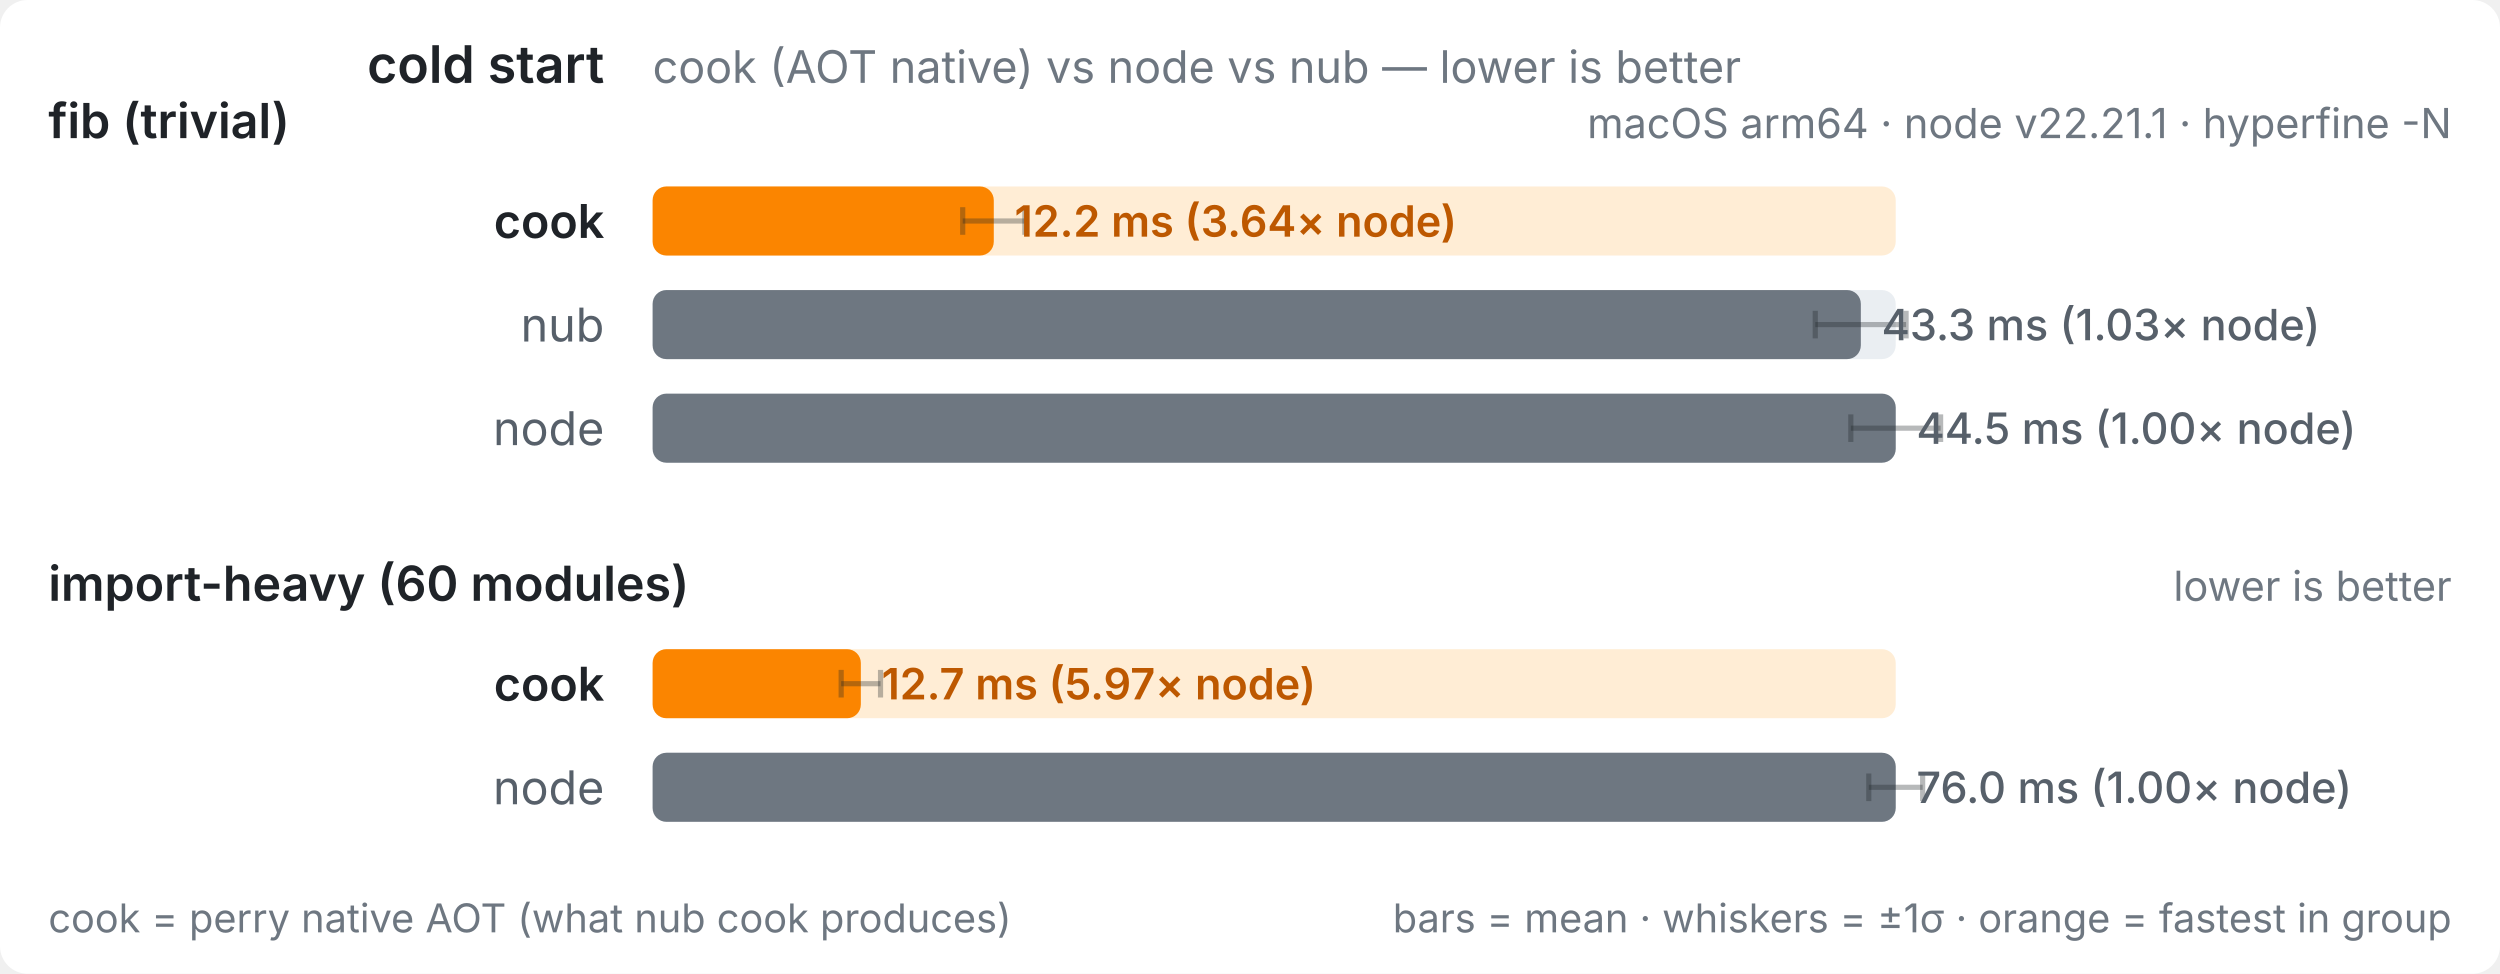
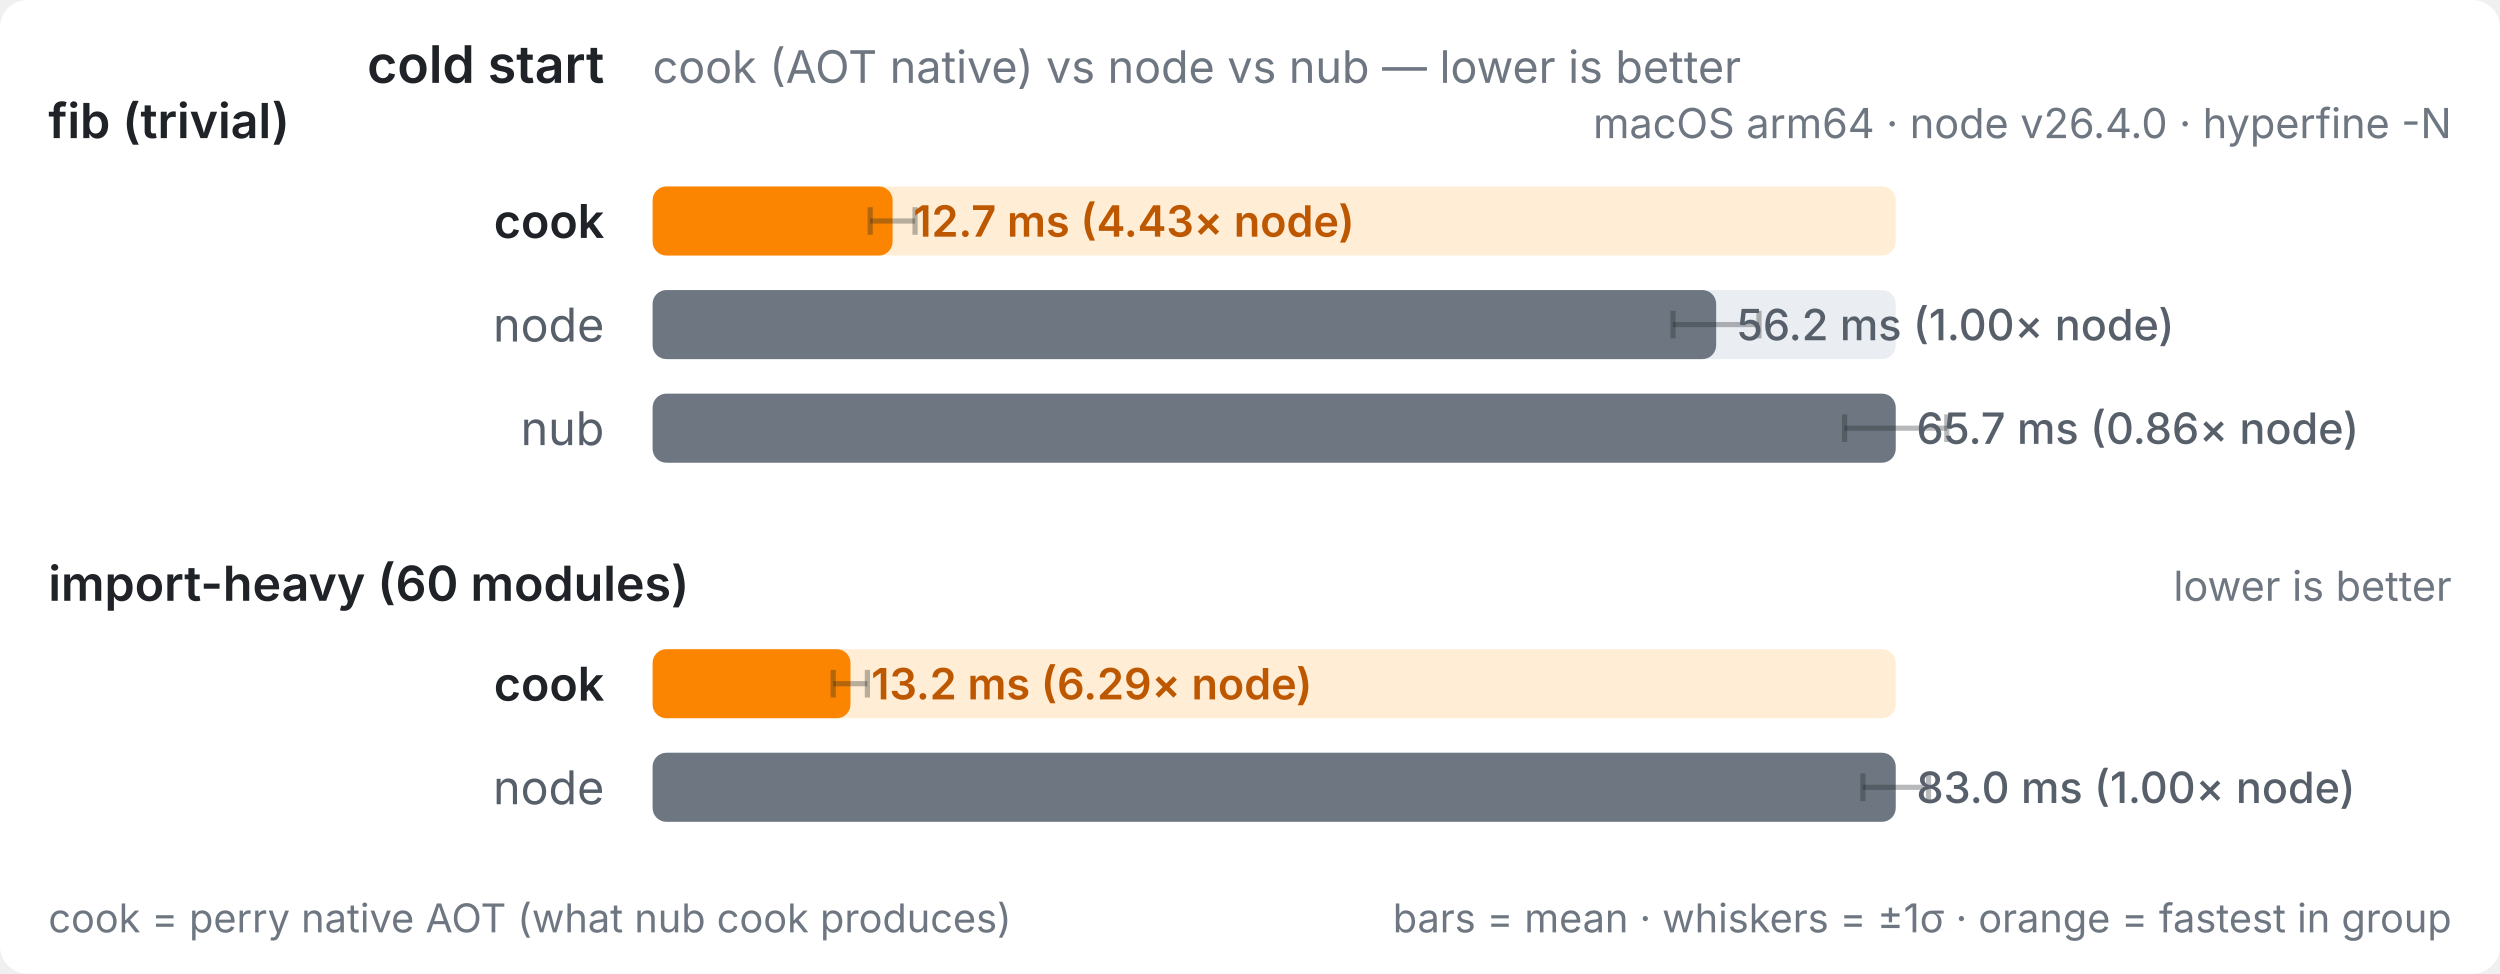
<svg xmlns="http://www.w3.org/2000/svg" viewBox="0 0 724 282" width="724" height="282" role="img" aria-label="cold start across approaches, fib and import-heavy scripts, lower is better">
  <rect x="0" y="0" width="724" height="282" rx="8" fill="#ffffff" />
  <text x="175" y="24" text-anchor="end" font-size="15" font-weight="600" fill="#1f2328" font-family="-apple-system, BlinkMacSystemFont, 'Segoe UI', system-ui, sans-serif">cold start</text>
  <text x="189" y="24" font-size="13" fill="#6e7781" font-family="-apple-system, BlinkMacSystemFont, 'Segoe UI', system-ui, sans-serif">cook (AOT native) vs node vs nub — lower is better</text>
  <text x="14" y="40" font-size="14" font-weight="600" fill="#1f2328" font-family="-apple-system, BlinkMacSystemFont, 'Segoe UI', system-ui, sans-serif">fib (trivial)</text>
-   <text x="710" y="40" text-anchor="end" font-size="12" fill="#6e7781" font-family="-apple-system, BlinkMacSystemFont, 'Segoe UI', system-ui, sans-serif">macOS arm64 · node v22.21.1 · hyperfine -N</text>
+   <text x="710" y="40" text-anchor="end" font-size="12" fill="#6e7781" font-family="-apple-system, BlinkMacSystemFont, 'Segoe UI', system-ui, sans-serif">macOS arm64 · node v26.4.0 · hyperfine -N</text>
  <text x="175" y="64" text-anchor="end" dominant-baseline="central" font-size="13.5" font-weight="600" fill="#1f2328" font-family="-apple-system, BlinkMacSystemFont, 'Segoe UI', system-ui, sans-serif">cook</text>
  <rect x="189" y="54" width="360" height="20" rx="4" fill="#ffedd5" />
-   <rect x="189" y="54" width="98.8" height="20" rx="4" fill="#fb8500" />
-   <line x1="278.8" x2="296.8" y1="64" y2="64" stroke="#1f2328" stroke-opacity="0.32" stroke-width="1.5" />
-   <line x1="278.8" x2="278.8" y1="60" y2="68" stroke="#1f2328" stroke-opacity="0.32" stroke-width="1.5" />
-   <line x1="296.8" x2="296.8" y1="60" y2="68" stroke="#1f2328" stroke-opacity="0.32" stroke-width="1.5" />
-   <text x="293.8" y="64" dominant-baseline="central" font-size="12.5" font-weight="600" fill="#bd5800" font-family="-apple-system, BlinkMacSystemFont, 'Segoe UI', system-ui, sans-serif">12.2 ms (3.64× node)</text>
-   <text x="175" y="94" text-anchor="end" dominant-baseline="central" font-size="13.5" font-weight="400" fill="#57606a" font-family="-apple-system, BlinkMacSystemFont, 'Segoe UI', system-ui, sans-serif">nub</text>
+   <rect x="189" y="54" width="69.5" height="20" rx="4" fill="#fb8500" />
+   <line x1="252.0" x2="265.0" y1="64" y2="64" stroke="#1f2328" stroke-opacity="0.32" stroke-width="1.5" />
+   <line x1="252.0" x2="252.0" y1="60" y2="68" stroke="#1f2328" stroke-opacity="0.32" stroke-width="1.5" />
+   <line x1="265.0" x2="265.0" y1="60" y2="68" stroke="#1f2328" stroke-opacity="0.32" stroke-width="1.5" />
+   <text x="264.5" y="64" dominant-baseline="central" font-size="12.5" font-weight="600" fill="#bd5800" font-family="-apple-system, BlinkMacSystemFont, 'Segoe UI', system-ui, sans-serif">12.7 ms (4.43× node)</text>
+   <text x="175" y="94" text-anchor="end" dominant-baseline="central" font-size="13.5" font-weight="400" fill="#57606a" font-family="-apple-system, BlinkMacSystemFont, 'Segoe UI', system-ui, sans-serif">node</text>
  <rect x="189" y="84" width="360" height="20" rx="4" fill="#eaeef2" />
-   <rect x="189" y="84" width="349.9" height="20" rx="4" fill="#6e7781" />
-   <line x1="525.7" x2="552.0" y1="94" y2="94" stroke="#1f2328" stroke-opacity="0.32" stroke-width="1.5" />
-   <line x1="525.7" x2="525.7" y1="90" y2="98" stroke="#1f2328" stroke-opacity="0.32" stroke-width="1.5" />
-   <line x1="552.0" x2="552.0" y1="90" y2="98" stroke="#1f2328" stroke-opacity="0.32" stroke-width="1.5" />
-   <text x="544.9" y="94" dominant-baseline="central" font-size="12.5" font-weight="500" fill="#57606a" font-family="-apple-system, BlinkMacSystemFont, 'Segoe UI', system-ui, sans-serif">43.3 ms (1.03× node)</text>
-   <text x="175" y="124" text-anchor="end" dominant-baseline="central" font-size="13.5" font-weight="400" fill="#57606a" font-family="-apple-system, BlinkMacSystemFont, 'Segoe UI', system-ui, sans-serif">node</text>
+   <rect x="189" y="84" width="308.0" height="20" rx="4" fill="#6e7781" />
+   <line x1="484.5" x2="509.4" y1="94" y2="94" stroke="#1f2328" stroke-opacity="0.32" stroke-width="1.5" />
+   <line x1="484.5" x2="484.5" y1="90" y2="98" stroke="#1f2328" stroke-opacity="0.32" stroke-width="1.5" />
+   <line x1="509.4" x2="509.4" y1="90" y2="98" stroke="#1f2328" stroke-opacity="0.32" stroke-width="1.5" />
+   <text x="503.0" y="94" dominant-baseline="central" font-size="12.5" font-weight="500" fill="#57606a" font-family="-apple-system, BlinkMacSystemFont, 'Segoe UI', system-ui, sans-serif">56.2 ms (1.00× node)</text>
+   <text x="175" y="124" text-anchor="end" dominant-baseline="central" font-size="13.5" font-weight="400" fill="#57606a" font-family="-apple-system, BlinkMacSystemFont, 'Segoe UI', system-ui, sans-serif">nub</text>
  <rect x="189" y="114" width="360" height="20" rx="4" fill="#eaeef2" />
  <rect x="189" y="114" width="360.0" height="20" rx="4" fill="#6e7781" />
-   <line x1="536.0" x2="562.0" y1="124" y2="124" stroke="#1f2328" stroke-opacity="0.32" stroke-width="1.5" />
-   <line x1="536.0" x2="536.0" y1="120" y2="128" stroke="#1f2328" stroke-opacity="0.32" stroke-width="1.5" />
-   <line x1="562.0" x2="562.0" y1="120" y2="128" stroke="#1f2328" stroke-opacity="0.32" stroke-width="1.5" />
-   <text x="555.0" y="124" dominant-baseline="central" font-size="12.5" font-weight="500" fill="#57606a" font-family="-apple-system, BlinkMacSystemFont, 'Segoe UI', system-ui, sans-serif">44.5 ms (1.00× node)</text>
+   <line x1="534.2" x2="563.8" y1="124" y2="124" stroke="#1f2328" stroke-opacity="0.32" stroke-width="1.5" />
+   <line x1="534.2" x2="534.2" y1="120" y2="128" stroke="#1f2328" stroke-opacity="0.32" stroke-width="1.5" />
+   <line x1="563.8" x2="563.8" y1="120" y2="128" stroke="#1f2328" stroke-opacity="0.32" stroke-width="1.5" />
+   <text x="555.0" y="124" dominant-baseline="central" font-size="12.5" font-weight="500" fill="#57606a" font-family="-apple-system, BlinkMacSystemFont, 'Segoe UI', system-ui, sans-serif">65.7 ms (0.86× node)</text>
  <text x="14" y="174" font-size="14" font-weight="600" fill="#1f2328" font-family="-apple-system, BlinkMacSystemFont, 'Segoe UI', system-ui, sans-serif">import-heavy (60 modules)</text>
  <text x="710" y="174" text-anchor="end" font-size="12" fill="#6e7781" font-family="-apple-system, BlinkMacSystemFont, 'Segoe UI', system-ui, sans-serif">lower is better</text>
  <text x="175" y="198" text-anchor="end" dominant-baseline="central" font-size="13.5" font-weight="600" fill="#1f2328" font-family="-apple-system, BlinkMacSystemFont, 'Segoe UI', system-ui, sans-serif">cook</text>
  <rect x="189" y="188" width="360" height="20" rx="4" fill="#ffedd5" />
-   <rect x="189" y="188" width="60.3" height="20" rx="4" fill="#fb8500" />
-   <line x1="243.6" x2="255.0" y1="198" y2="198" stroke="#1f2328" stroke-opacity="0.32" stroke-width="1.5" />
-   <line x1="243.6" x2="243.6" y1="194" y2="202" stroke="#1f2328" stroke-opacity="0.32" stroke-width="1.5" />
-   <line x1="255.0" x2="255.0" y1="194" y2="202" stroke="#1f2328" stroke-opacity="0.32" stroke-width="1.5" />
-   <text x="255.3" y="198" dominant-baseline="central" font-size="12.5" font-weight="600" fill="#bd5800" font-family="-apple-system, BlinkMacSystemFont, 'Segoe UI', system-ui, sans-serif">12.7 ms (5.97× node)</text>
+   <rect x="189" y="188" width="57.3" height="20" rx="4" fill="#fb8500" />
+   <line x1="241.3" x2="251.2" y1="198" y2="198" stroke="#1f2328" stroke-opacity="0.32" stroke-width="1.5" />
+   <line x1="241.3" x2="241.3" y1="194" y2="202" stroke="#1f2328" stroke-opacity="0.32" stroke-width="1.5" />
+   <line x1="251.2" x2="251.2" y1="194" y2="202" stroke="#1f2328" stroke-opacity="0.32" stroke-width="1.5" />
+   <text x="252.3" y="198" dominant-baseline="central" font-size="12.5" font-weight="600" fill="#bd5800" font-family="-apple-system, BlinkMacSystemFont, 'Segoe UI', system-ui, sans-serif">13.2 ms (6.29× node)</text>
  <text x="175" y="228" text-anchor="end" dominant-baseline="central" font-size="13.5" font-weight="400" fill="#57606a" font-family="-apple-system, BlinkMacSystemFont, 'Segoe UI', system-ui, sans-serif">node</text>
  <rect x="189" y="218" width="360" height="20" rx="4" fill="#eaeef2" />
  <rect x="189" y="218" width="360.0" height="20" rx="4" fill="#6e7781" />
-   <line x1="541.2" x2="556.8" y1="228" y2="228" stroke="#1f2328" stroke-opacity="0.32" stroke-width="1.5" />
-   <line x1="541.2" x2="541.2" y1="224" y2="232" stroke="#1f2328" stroke-opacity="0.32" stroke-width="1.5" />
-   <line x1="556.8" x2="556.8" y1="224" y2="232" stroke="#1f2328" stroke-opacity="0.32" stroke-width="1.5" />
-   <text x="555.0" y="228" dominant-baseline="central" font-size="12.5" font-weight="500" fill="#57606a" font-family="-apple-system, BlinkMacSystemFont, 'Segoe UI', system-ui, sans-serif">76.0 ms (1.00× node)</text>
+   <line x1="539.5" x2="558.5" y1="228" y2="228" stroke="#1f2328" stroke-opacity="0.32" stroke-width="1.5" />
+   <line x1="539.5" x2="539.5" y1="224" y2="232" stroke="#1f2328" stroke-opacity="0.32" stroke-width="1.5" />
+   <line x1="558.5" x2="558.5" y1="224" y2="232" stroke="#1f2328" stroke-opacity="0.32" stroke-width="1.5" />
+   <text x="555.0" y="228" dominant-baseline="central" font-size="12.5" font-weight="500" fill="#57606a" font-family="-apple-system, BlinkMacSystemFont, 'Segoe UI', system-ui, sans-serif">83.0 ms (1.00× node)</text>
  <text x="14" y="270" font-size="11.5" fill="#6e7781" font-family="-apple-system, BlinkMacSystemFont, 'Segoe UI', system-ui, sans-serif">cook = perry native AOT (what nub cook produces)</text>
  <text x="710" y="270" text-anchor="end" font-size="11.5" fill="#6e7781" font-family="-apple-system, BlinkMacSystemFont, 'Segoe UI', system-ui, sans-serif">bars = mean · whiskers = ±1σ · orange = fastest in group</text>
</svg>
